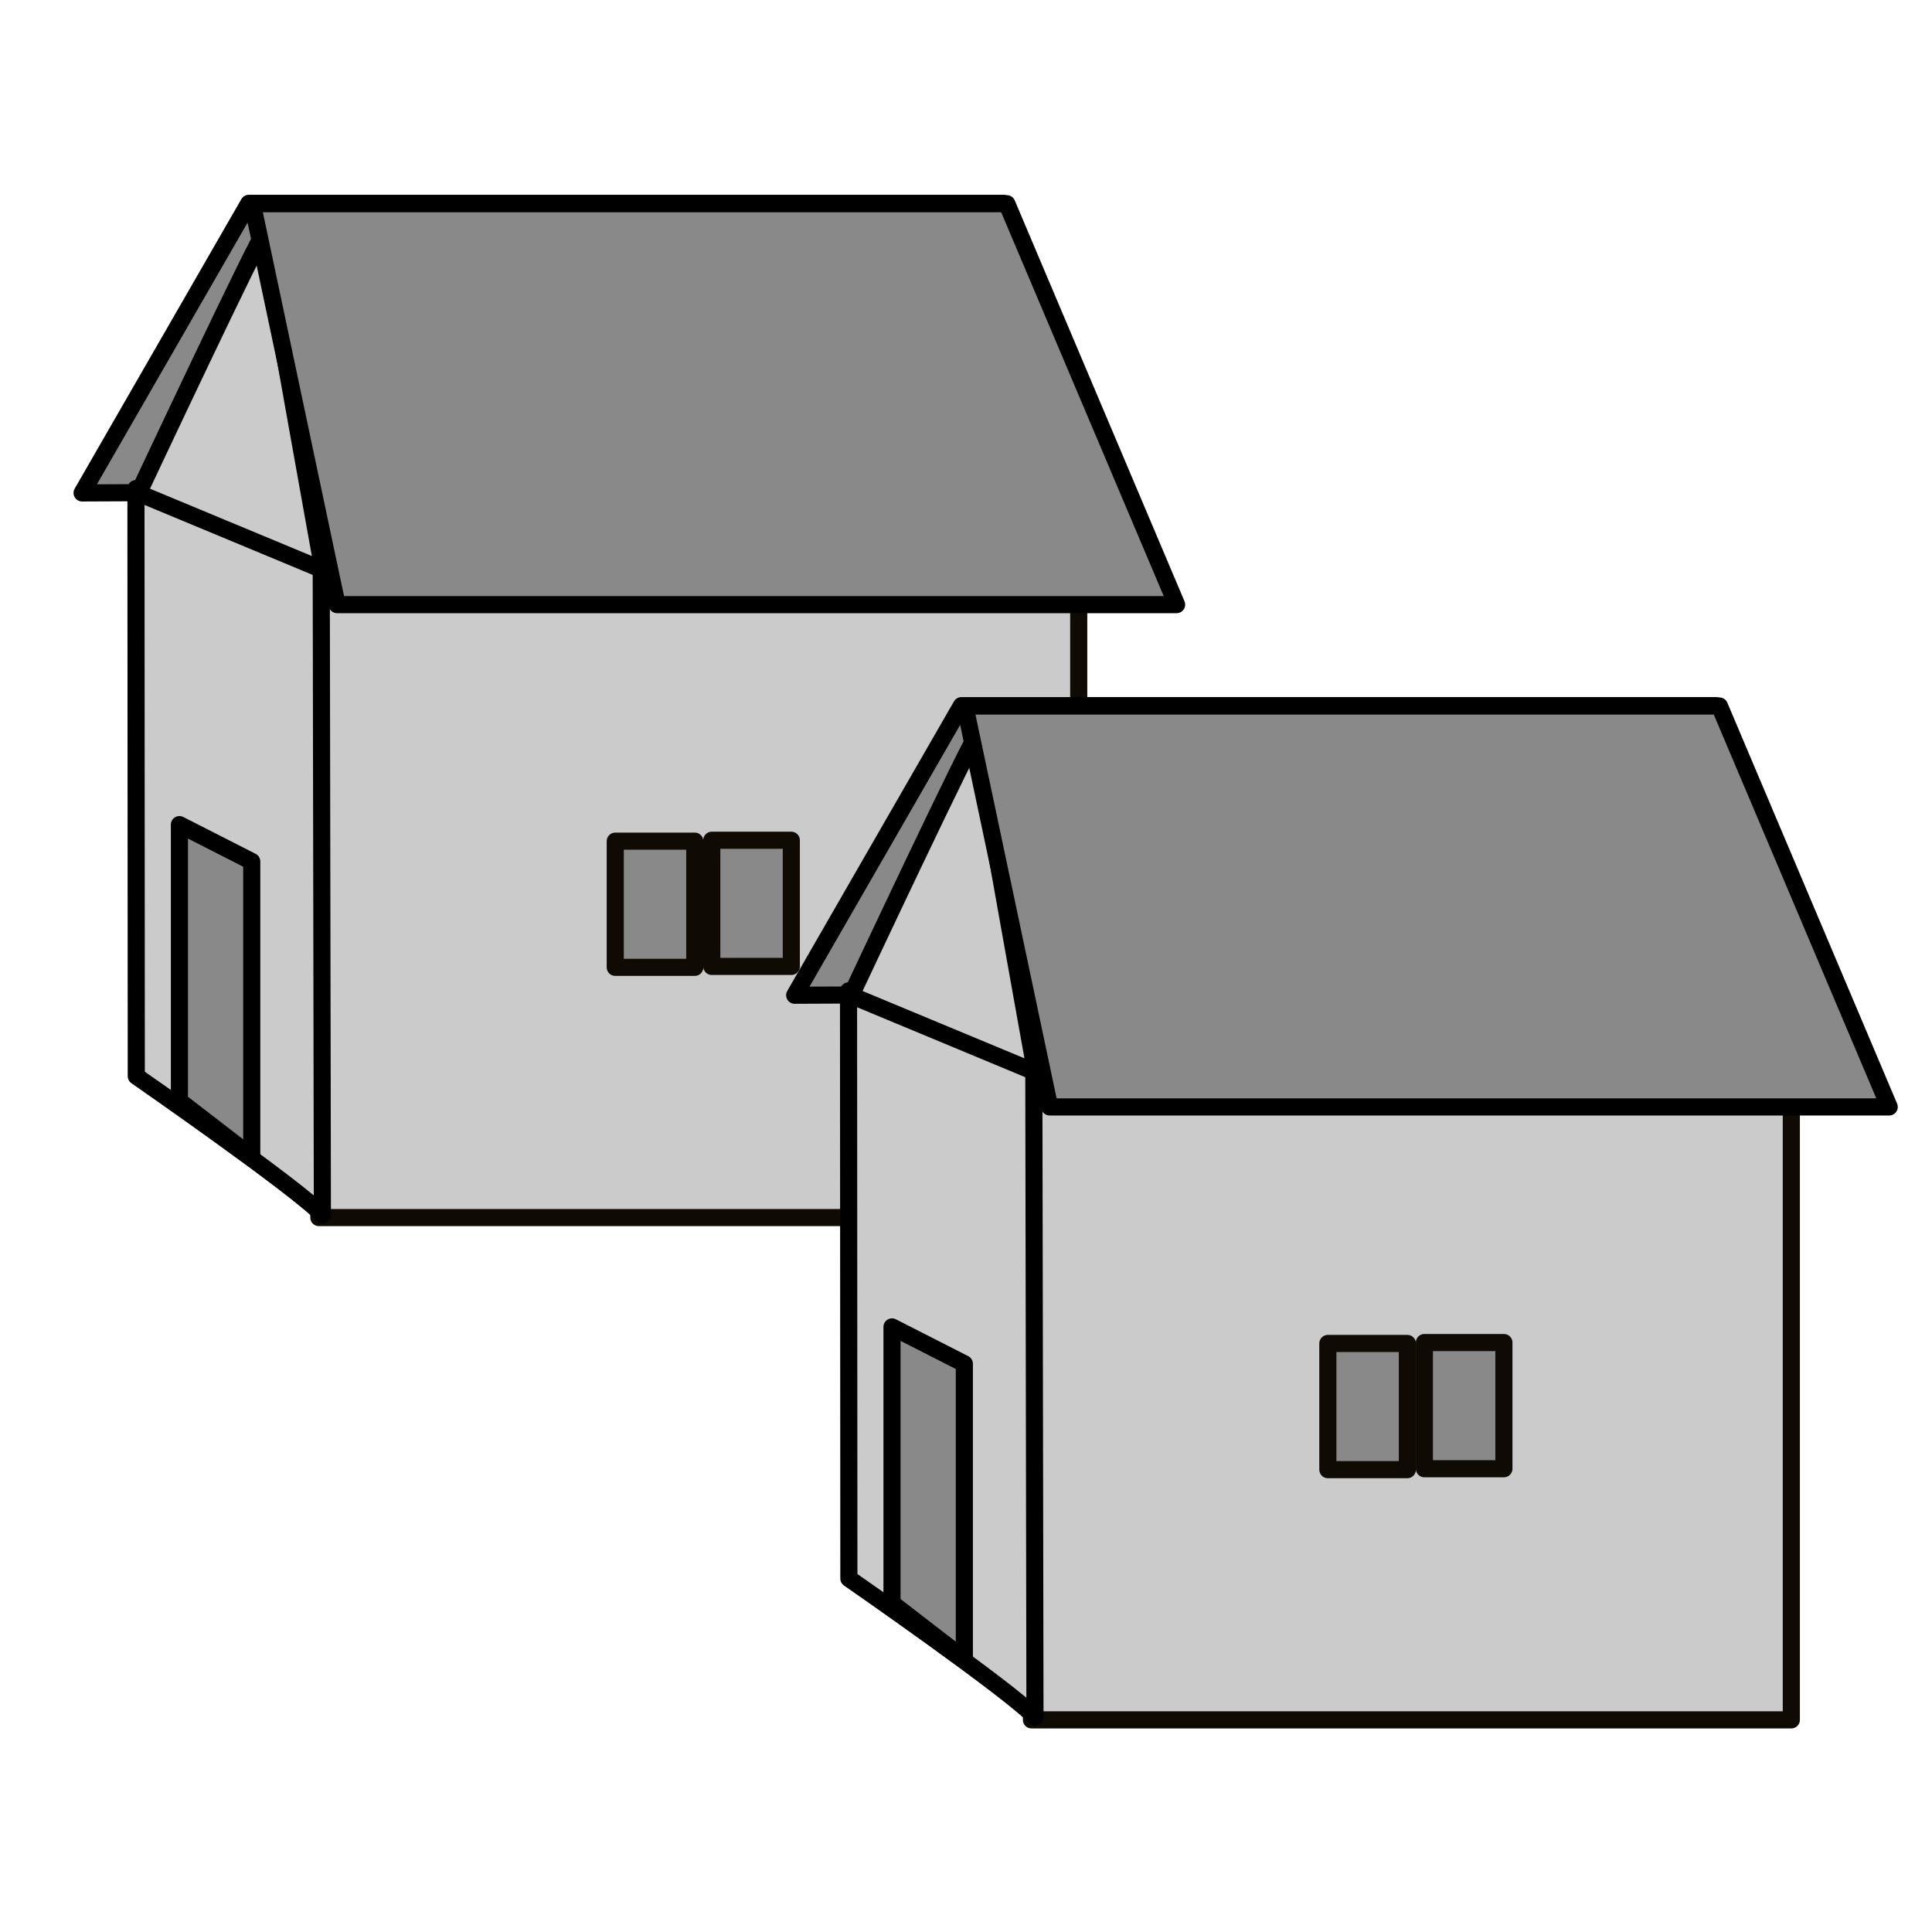
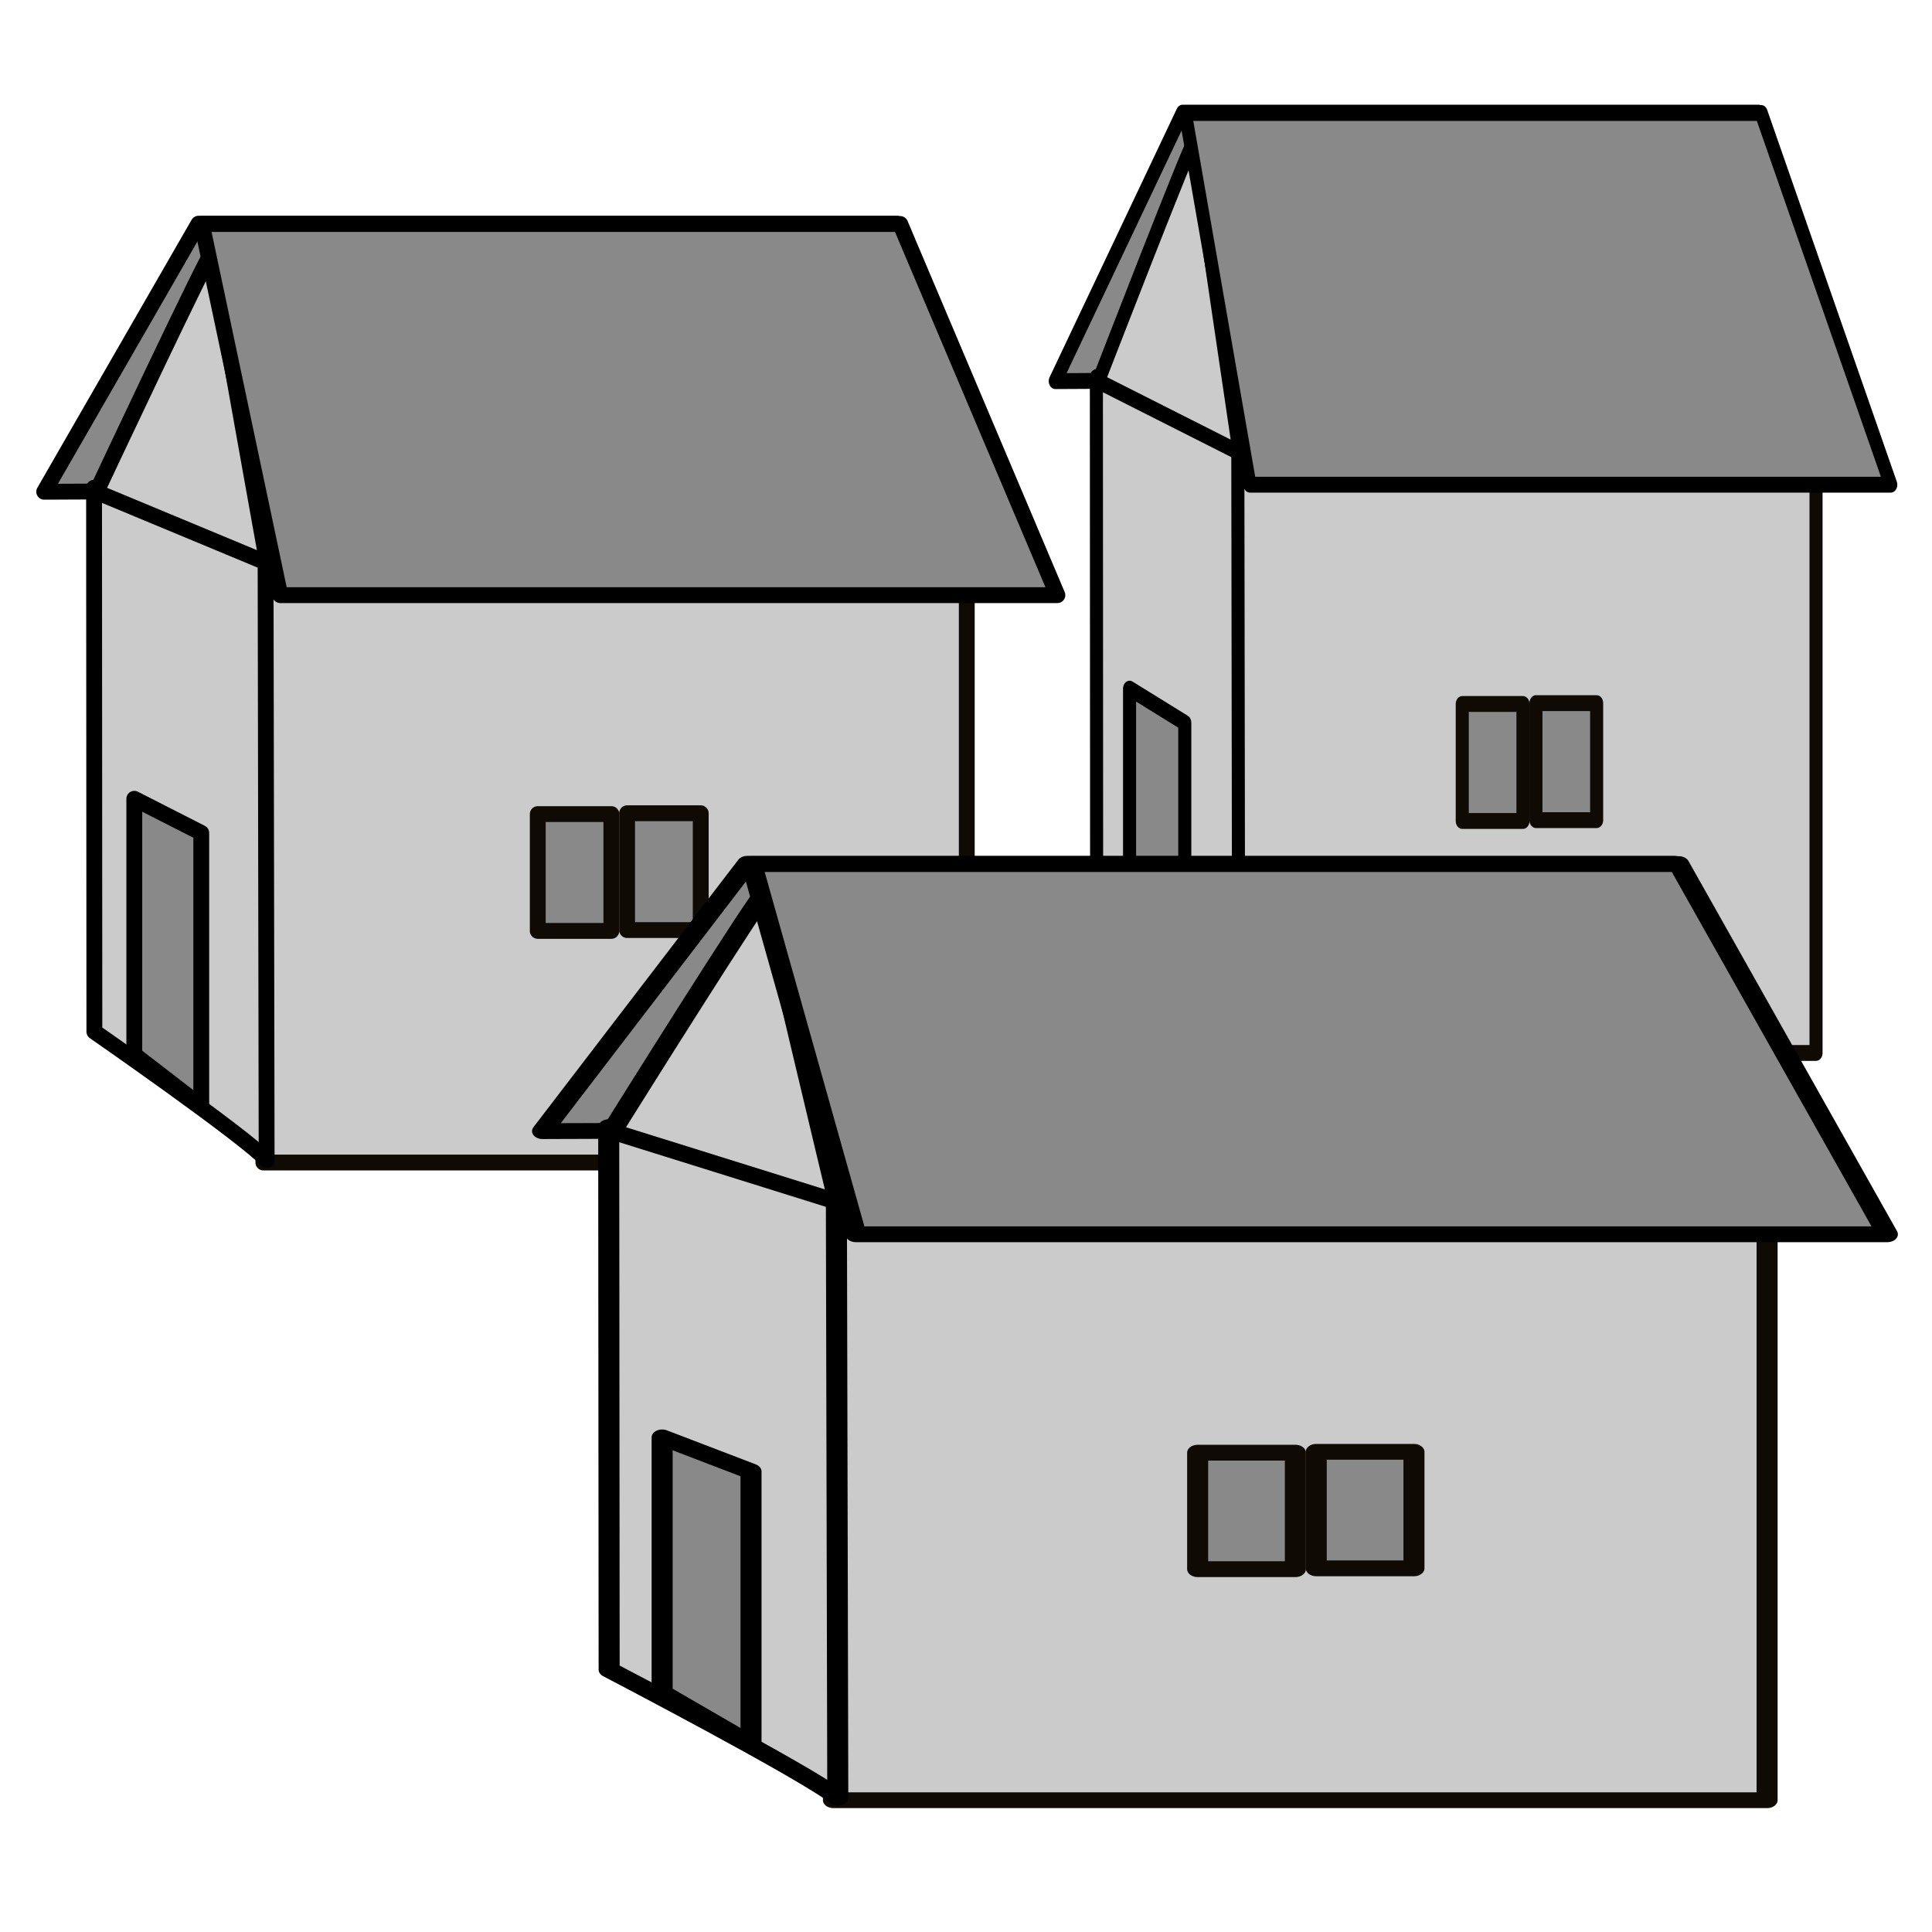
<svg xmlns="http://www.w3.org/2000/svg" width="64" height="64" viewBox="0 0 16.933 16.933" version="1.1" id="svg5">
  <defs id="defs2">
    </defs>
  <g id="layer2" style="display:none">
-     <ellipse style="fill:#2639ac;fill-opacity:1;stroke:#cbd3e5;stroke-width:2.13;stroke-linejoin:round;stroke-dasharray:none;stroke-opacity:1;paint-order:markers stroke fill" id="ellipse1794" cx="8.467" cy="8.467" rx="7.402" ry="7.402" />
+     <ellipse style="fill:#7e8194;fill-opacity:1;stroke:#cbd3e5;stroke-width:1.5;stroke-linejoin:round;stroke-dasharray:none;stroke-opacity:1;paint-order:markers stroke fill" id="ellipse1794" cx="8.467" cy="8.467" rx="7.402" ry="7.402" />
  </g>
-   <g id="layer1">
+   <g id="layer1" style="display:none">
    <g id="g2779" transform="translate(-5.596005,-1.673738)">
      <g id="g2963" transform="translate(-0.1345217,-1.548976)">
        <rect style="fill:#cbcbcb;fill-opacity:1;stroke:#100a04;stroke-width:0.15;stroke-linecap:round;stroke-linejoin:round;stroke-dasharray:none;stroke-opacity:1;paint-order:fill markers stroke" id="rect416" width="6.66" height="5.714" x="8.525" y="8.18" rx="0" ry="0" />
        <path style="fill:#898989;fill-opacity:1;stroke:#000000;stroke-width:0.15;stroke-linecap:round;stroke-linejoin:round;stroke-dasharray:none;stroke-opacity:1" d="M 14.523,5.005 H 7.911 L 6.45,7.543 13.47,7.512 Z" id="path2540-3" />
        <path style="fill:#cbcbcb;fill-opacity:1;stroke:#000000;stroke-width:0.15;stroke-linecap:round;stroke-linejoin:round;stroke-dasharray:none;stroke-opacity:1" d="M 8.556,13.87 C 8.353,13.646 6.925,12.655 6.925,12.655 l -0.003,-5.15 1.624,0.701 z" id="path1810" />
        <path style="fill:#cbcbcb;fill-opacity:1;stroke:#000000;stroke-width:0.15;stroke-linecap:round;stroke-linejoin:round;stroke-dasharray:none;stroke-opacity:1" d="m 6.944,7.545 c 0,0 1.1,-2.342 1.1,-2.27 0,0.072 0.518,2.943 0.518,2.943 z" id="path2538" />
        <path style="fill:#898989;fill-opacity:1;stroke:#000000;stroke-width:0.15;stroke-linecap:round;stroke-linejoin:round;stroke-dasharray:none;stroke-opacity:1" d="m 7.942,5.008 c 0.057,0 6.613,0 6.613,0 l 1.488,3.514 H 8.685 Z" id="path2540" />
        <path style="fill:#898989;fill-opacity:1;stroke:#000000;stroke-width:0.15;stroke-linecap:round;stroke-linejoin:round;stroke-dasharray:none;stroke-opacity:1" d="m 7.303,12.872 v -2.422 l 0.634,0.323 v 2.588 z" id="path2745" />
        <rect style="fill:#898989;fill-opacity:1;stroke:#100a04;stroke-width:0.15;stroke-linecap:round;stroke-linejoin:round;stroke-dasharray:none;stroke-opacity:1;paint-order:fill markers stroke" id="rect2747" width="0.697" height="1.106" x="11.123" y="10.595" />
        <rect style="fill:#898989;fill-opacity:1;stroke:#100a04;stroke-width:0.15;stroke-linecap:round;stroke-linejoin:round;stroke-dasharray:none;stroke-opacity:1;paint-order:fill markers stroke" id="rect2747-6" width="0.697" height="1.106" x="11.969" y="10.587" />
      </g>
      <g id="g2963-7" transform="translate(6.110981,2.853473)">
        <rect style="fill:#cbcbcb;fill-opacity:1;stroke:#100a04;stroke-width:0.15;stroke-linecap:round;stroke-linejoin:round;stroke-dasharray:none;stroke-opacity:1;paint-order:fill markers stroke" id="rect416-0" width="6.66" height="5.714" x="8.525" y="8.18" rx="0" ry="0" />
        <path style="fill:#898989;fill-opacity:1;stroke:#000000;stroke-width:0.15;stroke-linecap:round;stroke-linejoin:round;stroke-dasharray:none;stroke-opacity:1" d="M 14.523,5.005 H 7.911 L 6.45,7.543 13.47,7.512 Z" id="path2540-3-9" />
        <path style="fill:#cbcbcb;fill-opacity:1;stroke:#000000;stroke-width:0.15;stroke-linecap:round;stroke-linejoin:round;stroke-dasharray:none;stroke-opacity:1" d="M 8.556,13.87 C 8.353,13.646 6.925,12.655 6.925,12.655 l -0.003,-5.15 1.624,0.701 z" id="path1810-3" />
        <path style="fill:#cbcbcb;fill-opacity:1;stroke:#000000;stroke-width:0.15;stroke-linecap:round;stroke-linejoin:round;stroke-dasharray:none;stroke-opacity:1" d="m 6.944,7.545 c 0,0 1.1,-2.342 1.1,-2.27 0,0.072 0.518,2.943 0.518,2.943 z" id="path2538-6" />
        <path style="fill:#898989;fill-opacity:1;stroke:#000000;stroke-width:0.15;stroke-linecap:round;stroke-linejoin:round;stroke-dasharray:none;stroke-opacity:1" d="m 7.942,5.008 c 0.057,0 6.613,0 6.613,0 l 1.488,3.514 H 8.685 Z" id="path2540-0" />
        <path style="fill:#898989;fill-opacity:1;stroke:#000000;stroke-width:0.15;stroke-linecap:round;stroke-linejoin:round;stroke-dasharray:none;stroke-opacity:1" d="m 7.303,12.872 v -2.422 l 0.634,0.323 v 2.588 z" id="path2745-6" />
        <rect style="fill:#898989;fill-opacity:1;stroke:#100a04;stroke-width:0.15;stroke-linecap:round;stroke-linejoin:round;stroke-dasharray:none;stroke-opacity:1;paint-order:fill markers stroke" id="rect2747-2" width="0.697" height="1.106" x="11.123" y="10.595" />
        <rect style="fill:#898989;fill-opacity:1;stroke:#100a04;stroke-width:0.15;stroke-linecap:round;stroke-linejoin:round;stroke-dasharray:none;stroke-opacity:1;paint-order:fill markers stroke" id="rect2747-6-6" width="0.697" height="1.106" x="11.969" y="10.587" />
      </g>
    </g>
  </g>
+   <g id="g971" style="display:inline">
+     <g id="g949" transform="matrix(0.7633279,0,0,0.9271129,4.32547,-3.652771)">
+       <rect style="fill:#cbcbcb;fill-opacity:1;stroke:#100a04;stroke-width:0.15;stroke-linecap:round;stroke-linejoin:round;stroke-dasharray:none;stroke-opacity:1;paint-order:fill markers stroke" id="rect933" width="6.66" height="5.714" x="8.525" y="8.18" rx="0" ry="0" />
+       <path style="fill:#898989;fill-opacity:1;stroke:#000000;stroke-width:0.15;stroke-linecap:round;stroke-linejoin:round;stroke-dasharray:none;stroke-opacity:1" d="M 14.523,5.005 H 7.911 L 6.45,7.543 13.47,7.512 Z" id="path935" />
+       <path style="fill:#cbcbcb;fill-opacity:1;stroke:#000000;stroke-width:0.15;stroke-linecap:round;stroke-linejoin:round;stroke-dasharray:none;stroke-opacity:1" d="M 8.556,13.87 C 8.353,13.646 6.925,12.655 6.925,12.655 l -0.003,-5.15 1.624,0.701 z" id="path937" />
+       <path style="fill:#cbcbcb;fill-opacity:1;stroke:#000000;stroke-width:0.15;stroke-linecap:round;stroke-linejoin:round;stroke-dasharray:none;stroke-opacity:1" d="m 6.944,7.545 c 0,0 1.1,-2.342 1.1,-2.27 0,0.072 0.518,2.943 0.518,2.943 z" id="path939" />
+       <path style="fill:#898989;fill-opacity:1;stroke:#000000;stroke-width:0.15;stroke-linecap:round;stroke-linejoin:round;stroke-dasharray:none;stroke-opacity:1" d="m 7.942,5.008 c 0.057,0 6.613,0 6.613,0 l 1.488,3.514 H 8.685 Z" id="path941" />
+       <path style="fill:#898989;fill-opacity:1;stroke:#000000;stroke-width:0.15;stroke-linecap:round;stroke-linejoin:round;stroke-dasharray:none;stroke-opacity:1" d="m 7.303,12.872 v -2.422 l 0.634,0.323 v 2.588 z" id="path943" />
+       <rect style="fill:#898989;fill-opacity:1;stroke:#100a04;stroke-width:0.15;stroke-linecap:round;stroke-linejoin:round;stroke-dasharray:none;stroke-opacity:1;paint-order:fill markers stroke" id="rect945" width="0.697" height="1.106" x="11.123" y="10.595" />
+       <rect style="fill:#898989;fill-opacity:1;stroke:#100a04;stroke-width:0.15;stroke-linecap:round;stroke-linejoin:round;stroke-dasharray:none;stroke-opacity:1;paint-order:fill markers stroke" id="rect947" width="0.697" height="1.106" x="11.969" y="10.587" />
+     </g>
+     <g id="g967" transform="matrix(0.925688,0,0,0.925688,-5.583251,-2.672543)">
+       <rect style="fill:#cbcbcb;fill-opacity:1;stroke:#100a04;stroke-width:0.15;stroke-linecap:round;stroke-linejoin:round;stroke-dasharray:none;stroke-opacity:1;paint-order:fill markers stroke" id="rect951" width="6.66" height="5.714" x="8.525" y="8.18" rx="0" ry="0" />
+       <path style="fill:#898989;fill-opacity:1;stroke:#000000;stroke-width:0.15;stroke-linecap:round;stroke-linejoin:round;stroke-dasharray:none;stroke-opacity:1" d="M 14.523,5.005 H 7.911 L 6.45,7.543 13.47,7.512 Z" id="path953" />
+       <path style="fill:#cbcbcb;fill-opacity:1;stroke:#000000;stroke-width:0.15;stroke-linecap:round;stroke-linejoin:round;stroke-dasharray:none;stroke-opacity:1" d="M 8.556,13.87 C 8.353,13.646 6.925,12.655 6.925,12.655 l -0.003,-5.15 1.624,0.701 z" id="path955" />
+       <path style="fill:#cbcbcb;fill-opacity:1;stroke:#000000;stroke-width:0.15;stroke-linecap:round;stroke-linejoin:round;stroke-dasharray:none;stroke-opacity:1" d="m 6.944,7.545 c 0,0 1.1,-2.342 1.1,-2.27 0,0.072 0.518,2.943 0.518,2.943 z" id="path957" />
+       <path style="fill:#898989;fill-opacity:1;stroke:#000000;stroke-width:0.15;stroke-linecap:round;stroke-linejoin:round;stroke-dasharray:none;stroke-opacity:1" d="m 7.942,5.008 c 0.057,0 6.613,0 6.613,0 l 1.488,3.514 H 8.685 Z" id="path959" />
+       <path style="fill:#898989;fill-opacity:1;stroke:#000000;stroke-width:0.15;stroke-linecap:round;stroke-linejoin:round;stroke-dasharray:none;stroke-opacity:1" d="m 7.303,12.872 v -2.422 l 0.634,0.323 v 2.588 z" id="path961" />
+       <rect style="fill:#898989;fill-opacity:1;stroke:#100a04;stroke-width:0.15;stroke-linecap:round;stroke-linejoin:round;stroke-dasharray:none;stroke-opacity:1;paint-order:fill markers stroke" id="rect963" width="0.697" height="1.106" x="11.123" y="10.595" />
+       <rect style="fill:#898989;fill-opacity:1;stroke:#100a04;stroke-width:0.15;stroke-linecap:round;stroke-linejoin:round;stroke-dasharray:none;stroke-opacity:1;paint-order:fill markers stroke" id="rect965" width="0.697" height="1.106" x="11.969" y="10.587" />
+     </g>
+     <g id="g967-3" transform="matrix(1.228678,0,0,0.9233353,-3.169803,2.949157)" style="display:inline">
+       <rect style="fill:#cbcbcb;fill-opacity:1;stroke:#100a04;stroke-width:0.15;stroke-linecap:round;stroke-linejoin:round;stroke-dasharray:none;stroke-opacity:1;paint-order:fill markers stroke" id="rect951-6" width="6.66" height="5.714" x="8.525" y="8.18" rx="0" ry="0" />
+       <path style="fill:#898989;fill-opacity:1;stroke:#000000;stroke-width:0.15;stroke-linecap:round;stroke-linejoin:round;stroke-dasharray:none;stroke-opacity:1" d="M 14.523,5.005 H 7.911 L 6.45,7.543 13.47,7.512 Z" id="path953-7" />
+       <path style="fill:#cbcbcb;fill-opacity:1;stroke:#000000;stroke-width:0.15;stroke-linecap:round;stroke-linejoin:round;stroke-dasharray:none;stroke-opacity:1" d="M 8.556,13.87 C 8.353,13.646 6.925,12.655 6.925,12.655 l -0.003,-5.15 1.624,0.701 z" id="path955-5" />
+       <path style="fill:#cbcbcb;fill-opacity:1;stroke:#000000;stroke-width:0.15;stroke-linecap:round;stroke-linejoin:round;stroke-dasharray:none;stroke-opacity:1" d="m 6.944,7.545 c 0,0 1.1,-2.342 1.1,-2.27 0,0.072 0.518,2.943 0.518,2.943 z" id="path957-3" />
+       <path style="fill:#898989;fill-opacity:1;stroke:#000000;stroke-width:0.15;stroke-linecap:round;stroke-linejoin:round;stroke-dasharray:none;stroke-opacity:1" d="m 7.942,5.008 c 0.057,0 6.613,0 6.613,0 l 1.488,3.514 H 8.685 Z" id="path959-5" />
+       <path style="fill:#898989;fill-opacity:1;stroke:#000000;stroke-width:0.15;stroke-linecap:round;stroke-linejoin:round;stroke-dasharray:none;stroke-opacity:1" d="m 7.303,12.872 v -2.422 l 0.634,0.323 v 2.588 z" id="path961-6" />
+       <rect style="fill:#898989;fill-opacity:1;stroke:#100a04;stroke-width:0.15;stroke-linecap:round;stroke-linejoin:round;stroke-dasharray:none;stroke-opacity:1;paint-order:fill markers stroke" id="rect963-2" width="0.697" height="1.106" x="11.123" y="10.595" />
+       <rect style="fill:#898989;fill-opacity:1;stroke:#100a04;stroke-width:0.15;stroke-linecap:round;stroke-linejoin:round;stroke-dasharray:none;stroke-opacity:1;paint-order:fill markers stroke" id="rect965-9" width="0.697" height="1.106" x="11.969" y="10.587" />
+     </g>
+   </g>
</svg>
